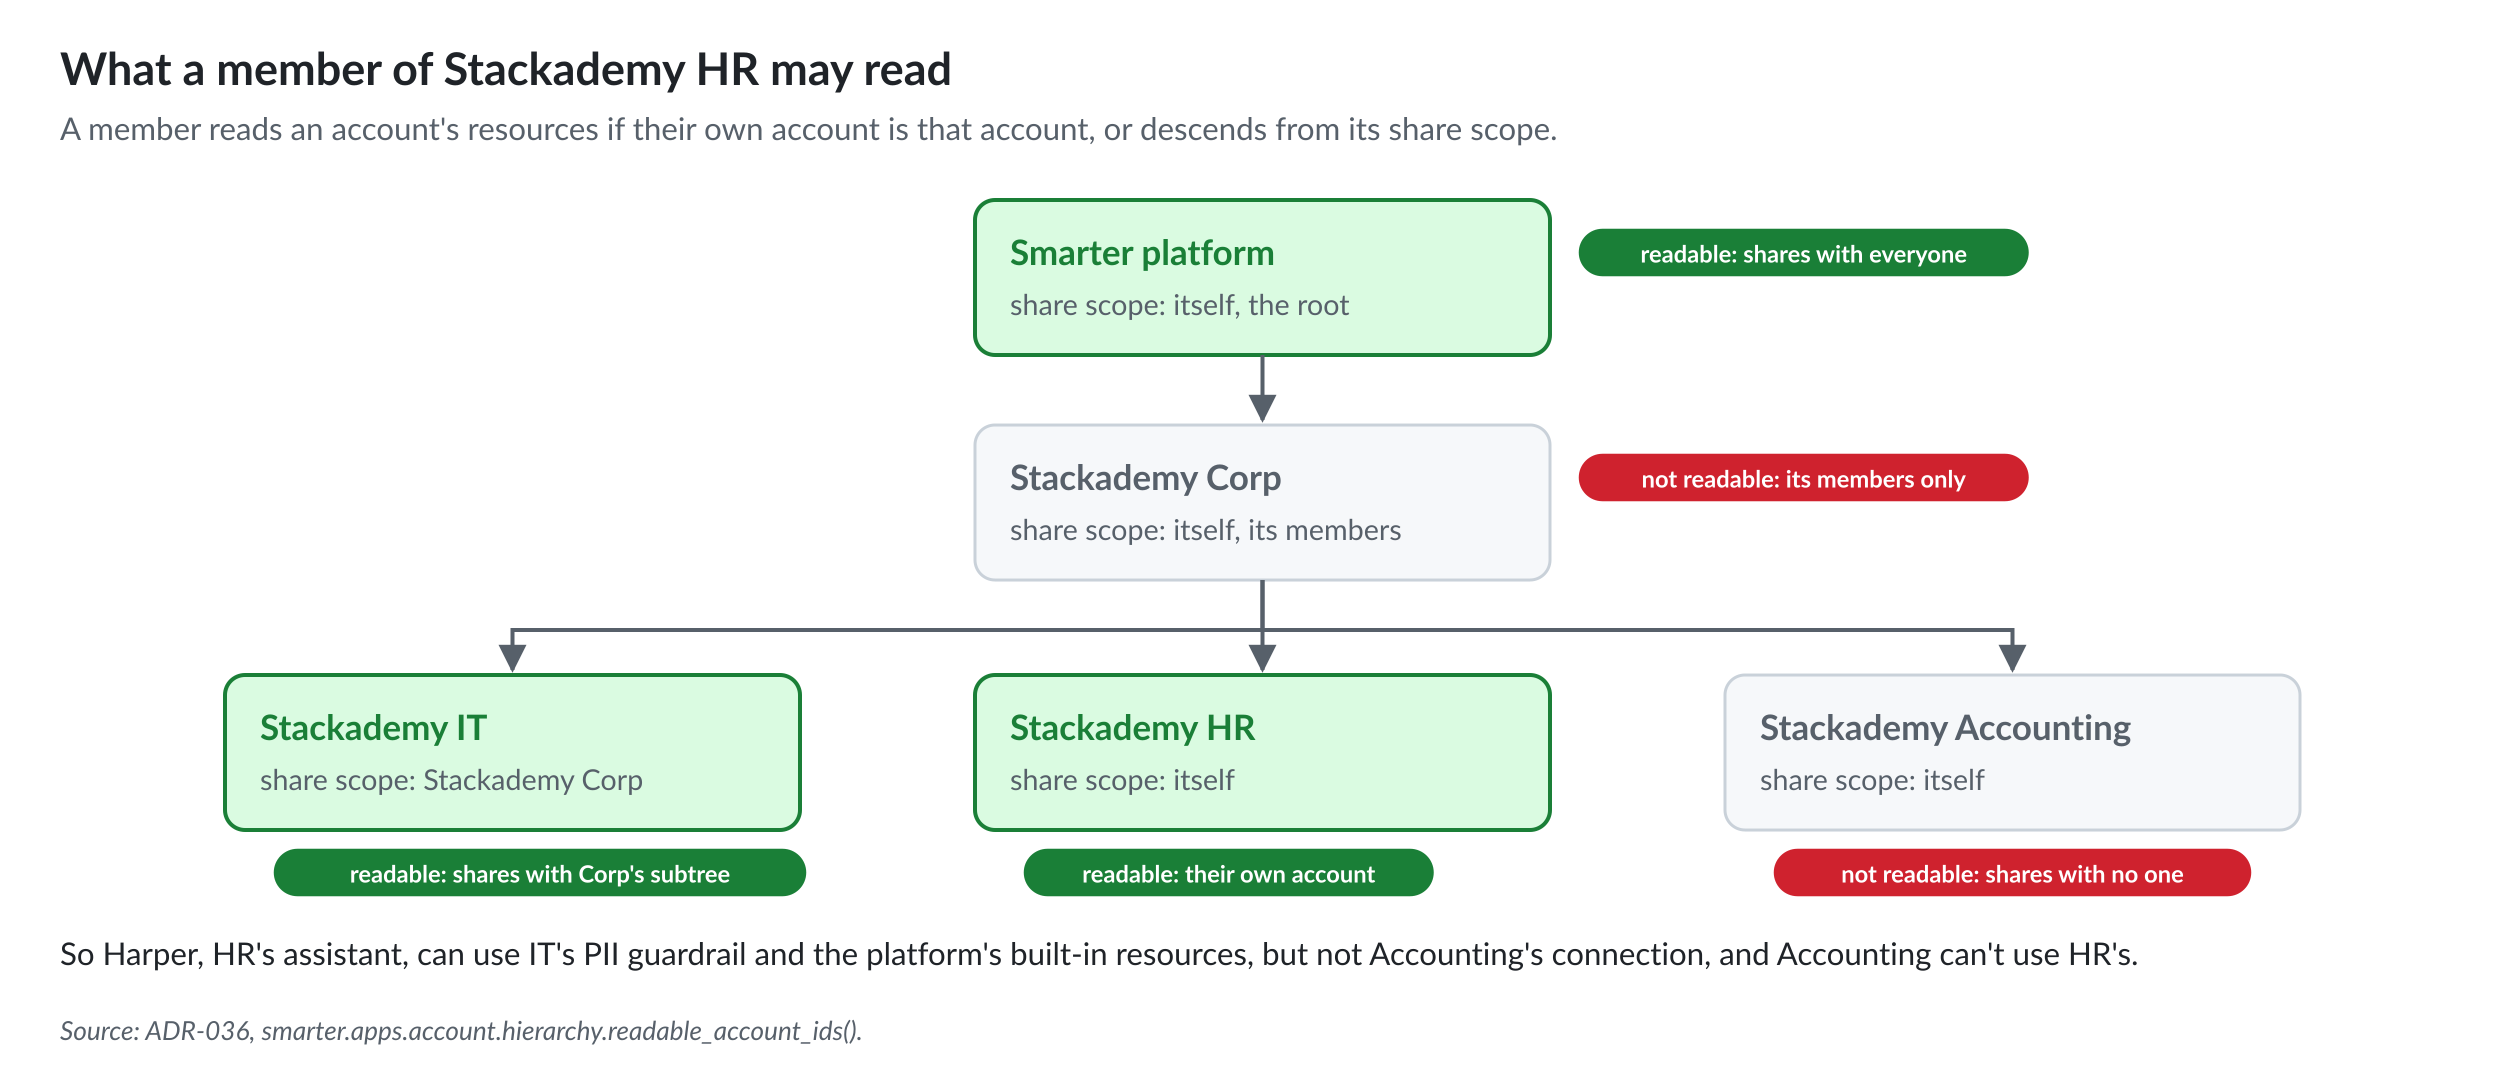
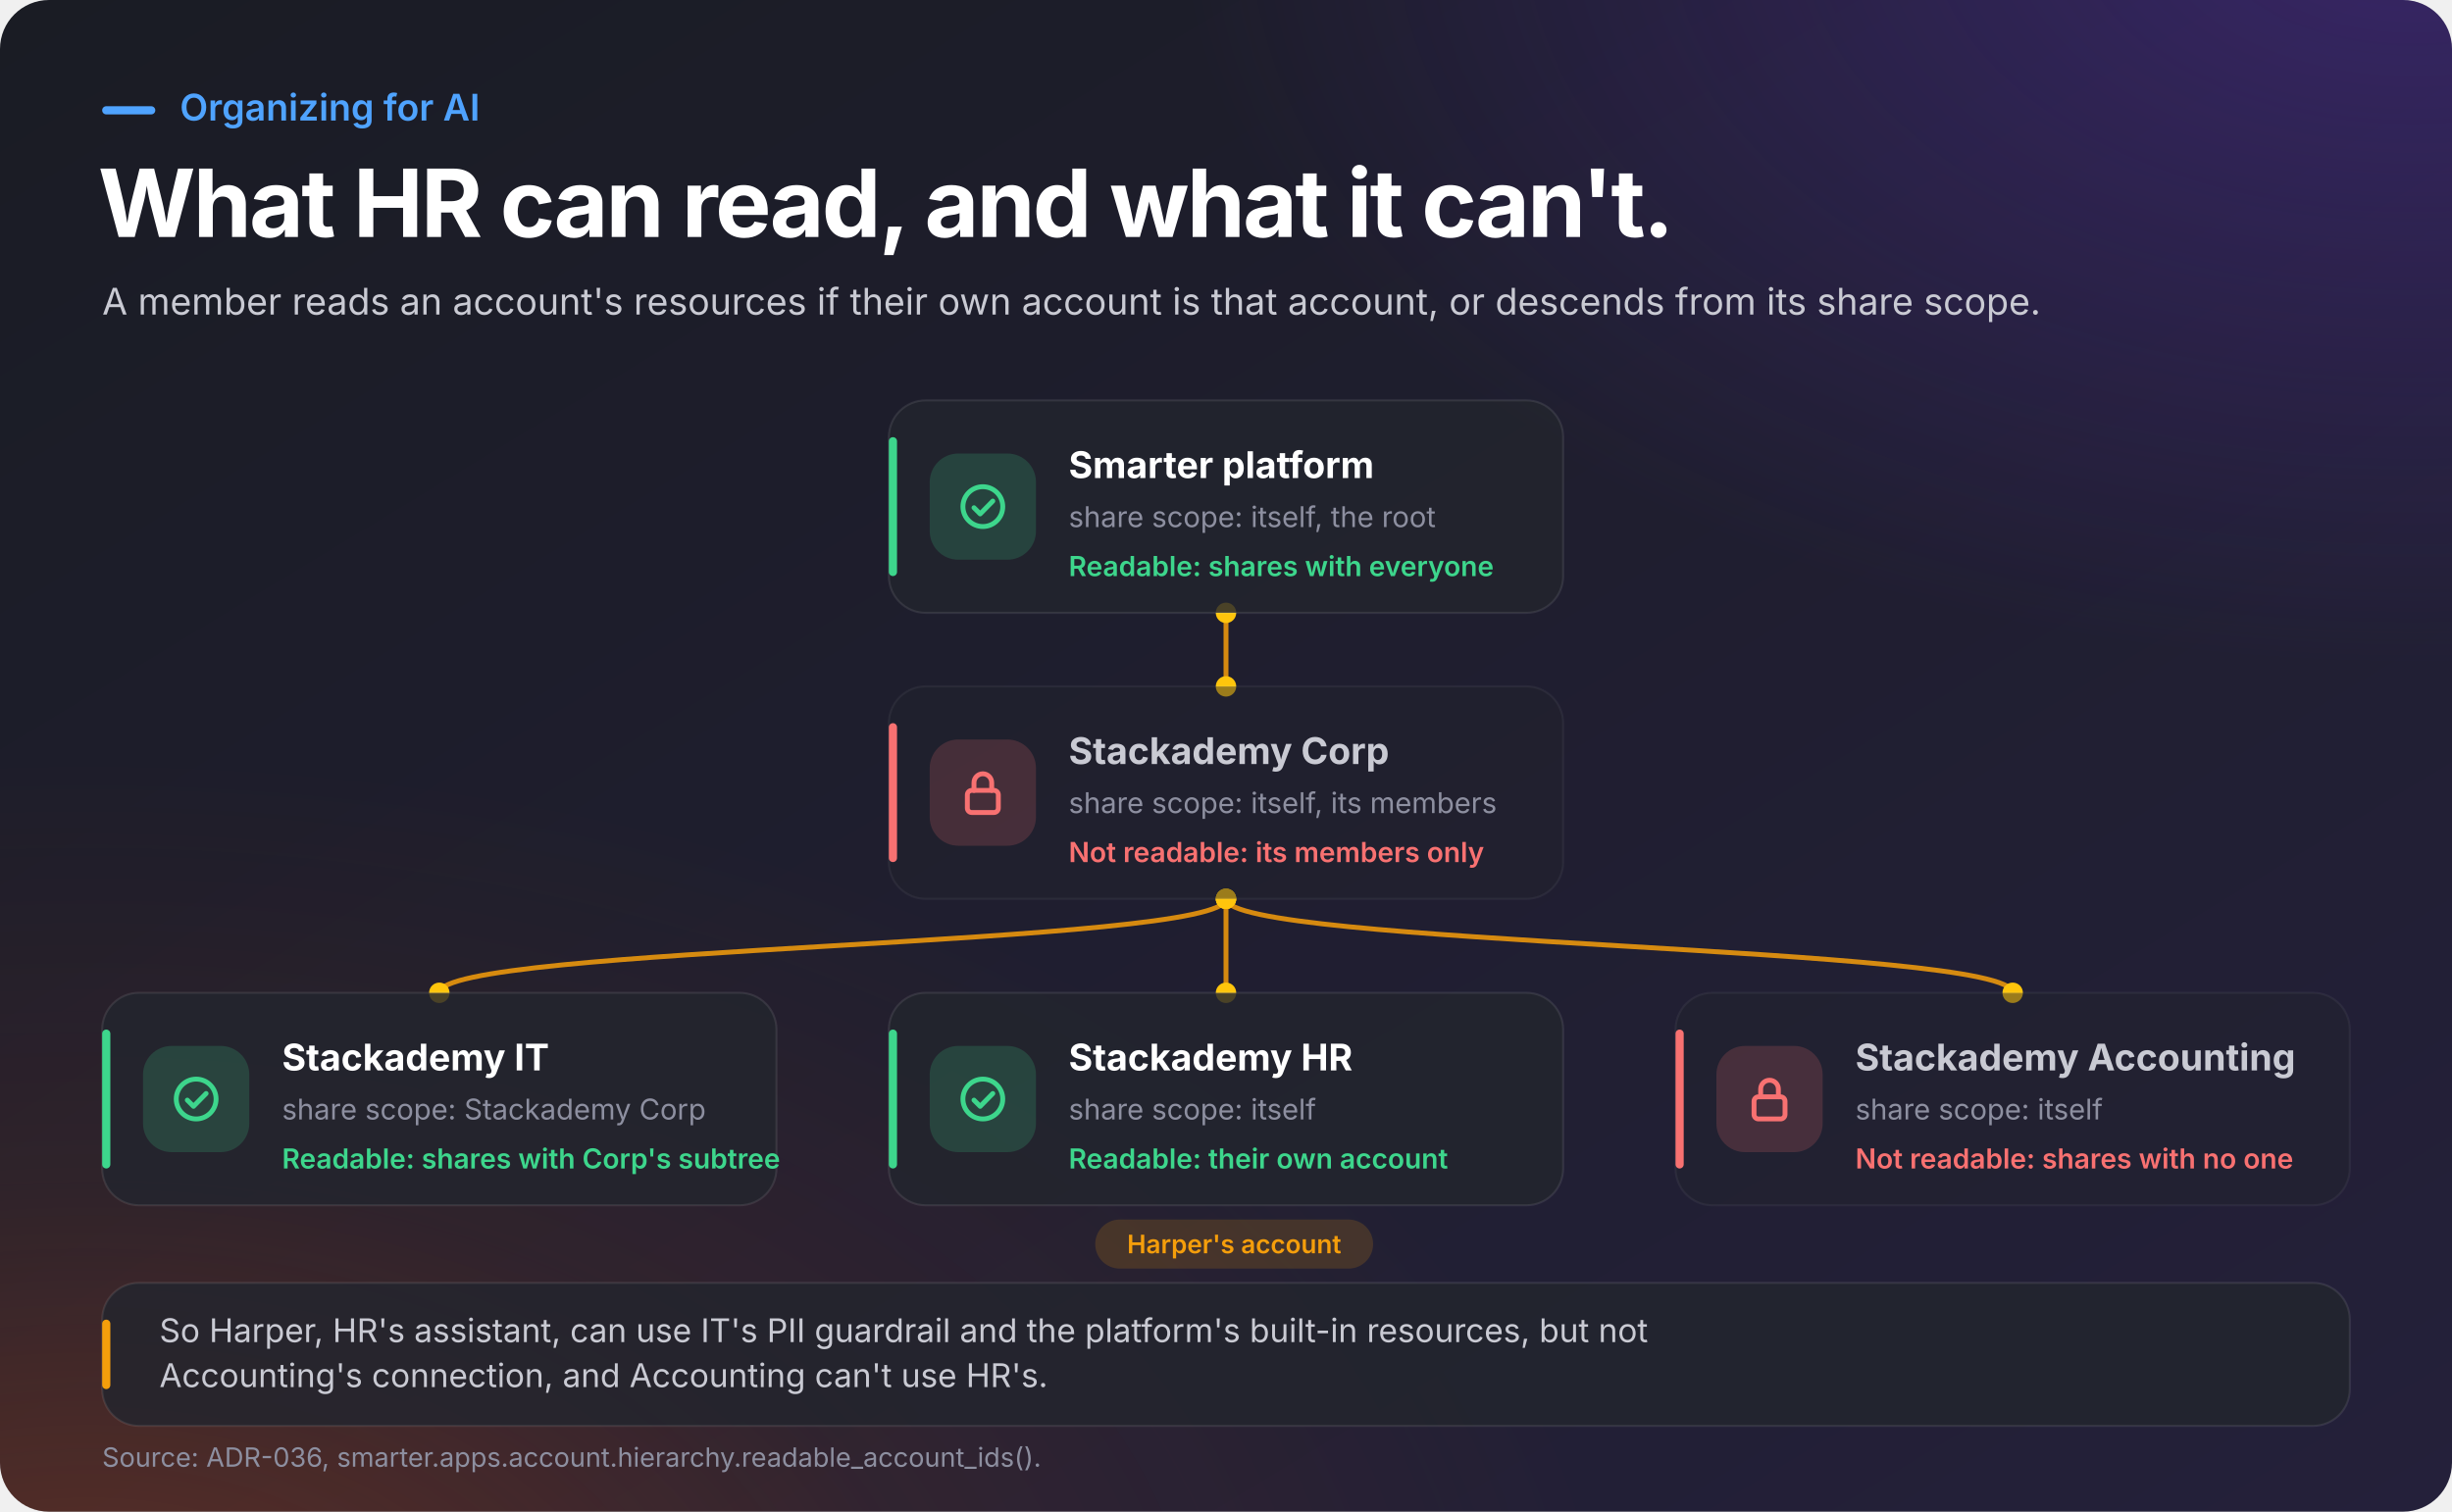
- <svg xmlns="http://www.w3.org/2000/svg" viewBox="0 0 1000 430" width="1000" height="430" role="img" aria-label="Exhibit: what a member of Stackademy HR may read">
+ <svg xmlns="http://www.w3.org/2000/svg" viewBox="0 0 1200 740" width="1200" height="740" role="img" aria-label="Exhibit: what a member of Stackademy HR may read">
  <defs>
-     <marker id="arrow" viewBox="0 0 10 10" refX="9" refY="5" markerWidth="7" markerHeight="7" orient="auto-start-reverse">
-       <path d="M0,0 L10,5 L0,10 z" fill="#57606A" />
+     <linearGradient id="dk-bg" x1="0" y1="0" x2="1" y2="1">
+       <stop offset="0" stop-color="#1A1C24" />
+       <stop offset="1" stop-color="#24203A" />
+     </linearGradient>
+     <radialGradient id="dk-orange" cx="0.04" cy="1.12" r="0.62">
+       <stop offset="0" stop-color="#EA580C" stop-opacity="0.32" />
+       <stop offset="0.55" stop-color="#EA580C" stop-opacity="0.08" />
+       <stop offset="1" stop-color="#EA580C" stop-opacity="0" />
+     </radialGradient>
+     <radialGradient id="dk-purple" cx="0.98" cy="-0.06" r="0.5">
+       <stop offset="0" stop-color="#7239EA" stop-opacity="0.3" />
+       <stop offset="1" stop-color="#7239EA" stop-opacity="0" />
+     </radialGradient>
+     <marker id="dk-arrow" viewBox="0 0 10 10" refX="8" refY="5" markerWidth="7" markerHeight="7" orient="auto-start-reverse">
+       <path d="M0,0 L10,5 L0,10 z" fill="#F59E0B" />
    </marker>
-     <marker id="arrow-red" viewBox="0 0 10 10" refX="9" refY="5" markerWidth="7" markerHeight="7" orient="auto-start-reverse">
-       <path d="M0,0 L10,5 L0,10 z" fill="#CF222E" />
-     </marker>
-     <marker id="arrow-green" viewBox="0 0 10 10" refX="9" refY="5" markerWidth="7" markerHeight="7" orient="auto-start-reverse">
-       <path d="M0,0 L10,5 L0,10 z" fill="#1A7F37" />
+     <marker id="dk-arrow-green" viewBox="0 0 10 10" refX="8" refY="5" markerWidth="7" markerHeight="7" orient="auto-start-reverse">
+       <path d="M0,0 L10,5 L0,10 z" fill="#3DD68C" />
    </marker>
  </defs>
-   <rect x="0" y="0" width="1000" height="430" fill="#FFFFFF" />
-   <text x="24" y="34" font-family="Lato, 'Helvetica Neue', Arial, sans-serif" font-size="18" font-weight="bold" fill="#1F2328" text-anchor="start">What a member of Stackademy HR may read</text>
-   <text x="24" y="56" font-family="Lato, 'Helvetica Neue', Arial, sans-serif" font-size="12.5" font-weight="normal" fill="#57606A" text-anchor="start">A member reads an account's resources if their own account is that account, or descends from its share scope.</text>
-   <rect x="390" y="80" width="230" height="62" rx="8" fill="#DAFBE1" stroke="#1A7F37" stroke-width="1.6" />
-   <text x="404" y="106" font-family="Lato, 'Helvetica Neue', Arial, sans-serif" font-size="14" font-weight="bold" fill="#1A7F37" text-anchor="start">Smarter platform</text>
-   <text x="404" y="126" font-family="Lato, 'Helvetica Neue', Arial, sans-serif" font-size="11.5" font-weight="normal" fill="#57606A" text-anchor="start">share scope: itself, the root</text>
-   <rect x="390" y="170" width="230" height="62" rx="8" fill="#F6F8FA" stroke="#C9D1D9" stroke-width="1.2" />
-   <text x="404" y="196" font-family="Lato, 'Helvetica Neue', Arial, sans-serif" font-size="14" font-weight="bold" fill="#57606A" text-anchor="start">Stackademy Corp</text>
-   <text x="404" y="216" font-family="Lato, 'Helvetica Neue', Arial, sans-serif" font-size="11.5" font-weight="normal" fill="#57606A" text-anchor="start">share scope: itself, its members</text>
-   <rect x="90" y="270" width="230" height="62" rx="8" fill="#DAFBE1" stroke="#1A7F37" stroke-width="1.6" />
-   <text x="104" y="296" font-family="Lato, 'Helvetica Neue', Arial, sans-serif" font-size="14" font-weight="bold" fill="#1A7F37" text-anchor="start">Stackademy IT</text>
-   <text x="104" y="316" font-family="Lato, 'Helvetica Neue', Arial, sans-serif" font-size="11.5" font-weight="normal" fill="#57606A" text-anchor="start">share scope: Stackademy Corp</text>
-   <rect x="390" y="270" width="230" height="62" rx="8" fill="#DAFBE1" stroke="#1A7F37" stroke-width="1.6" />
-   <text x="404" y="296" font-family="Lato, 'Helvetica Neue', Arial, sans-serif" font-size="14" font-weight="bold" fill="#1A7F37" text-anchor="start">Stackademy HR</text>
-   <text x="404" y="316" font-family="Lato, 'Helvetica Neue', Arial, sans-serif" font-size="11.5" font-weight="normal" fill="#57606A" text-anchor="start">share scope: itself</text>
-   <rect x="690" y="270" width="230" height="62" rx="8" fill="#F6F8FA" stroke="#C9D1D9" stroke-width="1.2" />
-   <text x="704" y="296" font-family="Lato, 'Helvetica Neue', Arial, sans-serif" font-size="14" font-weight="bold" fill="#57606A" text-anchor="start">Stackademy Accounting</text>
-   <text x="704" y="316" font-family="Lato, 'Helvetica Neue', Arial, sans-serif" font-size="11.5" font-weight="normal" fill="#57606A" text-anchor="start">share scope: itself</text>
-   <line x1="505" y1="142" x2="505" y2="168" stroke="#57606A" stroke-width="1.6" marker-end="url(#arrow)" />
-   <path d="M505,232 V252 H205 V268" fill="none" stroke="#57606A" stroke-width="1.6" marker-end="url(#arrow)" />
-   <line x1="505" y1="232" x2="505" y2="268" stroke="#57606A" stroke-width="1.6" marker-end="url(#arrow)" />
-   <path d="M505,252 H805 V268" fill="none" stroke="#57606A" stroke-width="1.6" marker-end="url(#arrow)" />
-   <rect x="632" y="92" width="179" height="18" rx="9" fill="#1A7F37" stroke="#1A7F37" stroke-width="1" />
-   <text x="721.5" y="105" font-family="Lato, 'Helvetica Neue', Arial, sans-serif" font-size="9.5" font-weight="bold" fill="#FFFFFF" text-anchor="middle">readable: shares with everyone</text>
-   <rect x="110" y="340" width="212" height="18" rx="9" fill="#1A7F37" stroke="#1A7F37" stroke-width="1" />
-   <text x="216.0" y="353" font-family="Lato, 'Helvetica Neue', Arial, sans-serif" font-size="9.5" font-weight="bold" fill="#FFFFFF" text-anchor="middle">readable: shares with Corp's subtree</text>
-   <rect x="410" y="340" width="163" height="18" rx="9" fill="#1A7F37" stroke="#1A7F37" stroke-width="1" />
-   <text x="491.5" y="353" font-family="Lato, 'Helvetica Neue', Arial, sans-serif" font-size="9.5" font-weight="bold" fill="#FFFFFF" text-anchor="middle">readable: their own account</text>
-   <rect x="710" y="340" width="190" height="18" rx="9" fill="#CF222E" stroke="#CF222E" stroke-width="1" />
-   <text x="805.0" y="353" font-family="Lato, 'Helvetica Neue', Arial, sans-serif" font-size="9.5" font-weight="bold" fill="#FFFFFF" text-anchor="middle">not readable: shares with no one</text>
-   <rect x="632" y="182" width="179" height="18" rx="9" fill="#CF222E" stroke="#CF222E" stroke-width="1" />
-   <text x="721.5" y="195" font-family="Lato, 'Helvetica Neue', Arial, sans-serif" font-size="9.5" font-weight="bold" fill="#FFFFFF" text-anchor="middle">not readable: its members only</text>
-   <text x="24" y="386" font-family="Lato, 'Helvetica Neue', Arial, sans-serif" font-size="12.5" font-weight="normal" fill="#1F2328" text-anchor="start">So Harper, HR's assistant, can use IT's PII guardrail and the platform's built-in resources, but not Accounting's connection, and Accounting can't use HR's.</text>
-   <text x="24" y="416" font-family="Lato, 'Helvetica Neue', Arial, sans-serif" font-size="10.5" font-weight="normal" fill="#57606A" text-anchor="start" font-style="italic">Source: ADR-036, smarter.apps.account.hierarchy.readable_account_ids().</text>
+   <rect width="1200" height="740" rx="24" fill="url(#dk-bg)" />
+   <rect width="1200" height="740" rx="24" fill="url(#dk-orange)" />
+   <rect width="1200" height="740" rx="24" fill="url(#dk-purple)" />
+   <rect x="50" y="52" width="26" height="4" rx="2" fill="#4FA3FF" />
+   <text x="88" y="59" font-family="Inter, 'Helvetica Neue', Lato, Arial, sans-serif" font-size="18" font-weight="600" fill="#4FA3FF" text-anchor="start">Organizing for AI</text>
+   <text x="48" y="116" font-family="Inter, 'Helvetica Neue', Lato, Arial, sans-serif" font-size="46" font-weight="700" fill="#FFFFFF" text-anchor="start" letter-spacing="-1.2">What HR can read, and what it can't.</text>
+   <text x="50" y="154" font-family="Inter, 'Helvetica Neue', Lato, Arial, sans-serif" font-size="18" font-weight="400" fill="#C9CAD3" text-anchor="start">A member reads an account's resources if their own account is that account, or descends from its share scope.</text>
+   <path d="M600,300 L600,336" fill="none" stroke="#F59E0B" stroke-width="2.4" stroke-opacity="0.85" />
+   <circle cx="600" cy="300" r="5" fill="#FFC50C" />
+   <circle cx="600" cy="336" r="5" fill="#FFC50C" />
+   <path d="M600,440 C600,463.0 215,463.0 215,486" fill="none" stroke="#F59E0B" stroke-width="2.4" stroke-opacity="0.85" />
+   <circle cx="600" cy="440" r="5" fill="#FFC50C" />
+   <circle cx="215" cy="486" r="5" fill="#FFC50C" />
+   <path d="M600,440 L600,486" fill="none" stroke="#F59E0B" stroke-width="2.4" stroke-opacity="0.85" />
+   <circle cx="600" cy="440" r="5" fill="#FFC50C" />
+   <circle cx="600" cy="486" r="5" fill="#FFC50C" />
+   <path d="M600,440 C600,463.0 985,463.0 985,486" fill="none" stroke="#F59E0B" stroke-width="2.4" stroke-opacity="0.85" />
+   <circle cx="600" cy="440" r="5" fill="#FFC50C" />
+   <circle cx="985" cy="486" r="5" fill="#FFC50C" />
+   <rect x="435" y="196" width="330" height="104" rx="18" fill="#23252E" fill-opacity="0.82" stroke="rgba(255,255,255,0.09)" stroke-width="1" />
+   <rect x="435" y="214" width="4" height="68" rx="2" fill="#3DD68C" />
+   <rect x="455" y="222" width="52" height="52" rx="14" fill="#3DD68C" fill-opacity="0.18" />
+   <g transform="translate(468,235) scale(1.0833)" fill="none" stroke="#3DD68C" stroke-width="2.2" stroke-linecap="round" stroke-linejoin="round">
+     <circle cx="12" cy="12" r="9" />
+     <path d="M8 12.5l2.8 2.8L16.5 9.5" />
+   </g>
+   <text x="523" y="234" font-family="Inter, 'Helvetica Neue', Lato, Arial, sans-serif" font-size="18" font-weight="700" fill="#FFFFFF" text-anchor="start">Smarter platform</text>
+   <text x="523" y="258" font-family="Inter, 'Helvetica Neue', Lato, Arial, sans-serif" font-size="14" font-weight="400" fill="#8D8FA0" text-anchor="start">share scope: itself, the root</text>
+   <text x="523" y="282" font-family="Inter, 'Helvetica Neue', Lato, Arial, sans-serif" font-size="13.5" font-weight="600" fill="#3DD68C" text-anchor="start">Readable: shares with everyone</text>
+   <rect x="435" y="336" width="330" height="104" rx="18" fill="#23252E" fill-opacity="0.82" stroke="rgba(255,255,255,0.09)" stroke-width="1" opacity="0.55" />
+   <rect x="435" y="354" width="4" height="68" rx="2" fill="#F87171" />
+   <rect x="455" y="362" width="52" height="52" rx="14" fill="#F87171" fill-opacity="0.18" />
+   <g transform="translate(468,375) scale(1.0833)" fill="none" stroke="#F87171" stroke-width="2.2" stroke-linecap="round" stroke-linejoin="round">
+     <rect x="5" y="11" width="14" height="10" rx="2" />
+     <path d="M8 11V7.5a4 4 0 0 1 8 0V11" />
+   </g>
+   <text x="523" y="374" font-family="Inter, 'Helvetica Neue', Lato, Arial, sans-serif" font-size="18" font-weight="700" fill="#C9CAD3" text-anchor="start">Stackademy Corp</text>
+   <text x="523" y="398" font-family="Inter, 'Helvetica Neue', Lato, Arial, sans-serif" font-size="14" font-weight="400" fill="#8D8FA0" text-anchor="start">share scope: itself, its members</text>
+   <text x="523" y="422" font-family="Inter, 'Helvetica Neue', Lato, Arial, sans-serif" font-size="13.5" font-weight="600" fill="#F87171" text-anchor="start">Not readable: its members only</text>
+   <rect x="50" y="486" width="330" height="104" rx="18" fill="#23252E" fill-opacity="0.82" stroke="rgba(255,255,255,0.09)" stroke-width="1" />
+   <rect x="50" y="504" width="4" height="68" rx="2" fill="#3DD68C" />
+   <rect x="70" y="512" width="52" height="52" rx="14" fill="#3DD68C" fill-opacity="0.18" />
+   <g transform="translate(83,525) scale(1.0833)" fill="none" stroke="#3DD68C" stroke-width="2.2" stroke-linecap="round" stroke-linejoin="round">
+     <circle cx="12" cy="12" r="9" />
+     <path d="M8 12.5l2.8 2.8L16.5 9.5" />
+   </g>
+   <text x="138" y="524" font-family="Inter, 'Helvetica Neue', Lato, Arial, sans-serif" font-size="18" font-weight="700" fill="#FFFFFF" text-anchor="start">Stackademy IT</text>
+   <text x="138" y="548" font-family="Inter, 'Helvetica Neue', Lato, Arial, sans-serif" font-size="14" font-weight="400" fill="#8D8FA0" text-anchor="start">share scope: Stackademy Corp</text>
+   <text x="138" y="572" font-family="Inter, 'Helvetica Neue', Lato, Arial, sans-serif" font-size="13.5" font-weight="600" fill="#3DD68C" text-anchor="start">Readable: shares with Corp's subtree</text>
+   <rect x="435" y="486" width="330" height="104" rx="18" fill="#23252E" fill-opacity="0.82" stroke="rgba(255,255,255,0.09)" stroke-width="1" />
+   <rect x="435" y="504" width="4" height="68" rx="2" fill="#3DD68C" />
+   <rect x="455" y="512" width="52" height="52" rx="14" fill="#3DD68C" fill-opacity="0.18" />
+   <g transform="translate(468,525) scale(1.0833)" fill="none" stroke="#3DD68C" stroke-width="2.2" stroke-linecap="round" stroke-linejoin="round">
+     <circle cx="12" cy="12" r="9" />
+     <path d="M8 12.5l2.8 2.8L16.5 9.5" />
+   </g>
+   <text x="523" y="524" font-family="Inter, 'Helvetica Neue', Lato, Arial, sans-serif" font-size="18" font-weight="700" fill="#FFFFFF" text-anchor="start">Stackademy HR</text>
+   <text x="523" y="548" font-family="Inter, 'Helvetica Neue', Lato, Arial, sans-serif" font-size="14" font-weight="400" fill="#8D8FA0" text-anchor="start">share scope: itself</text>
+   <text x="523" y="572" font-family="Inter, 'Helvetica Neue', Lato, Arial, sans-serif" font-size="13.5" font-weight="600" fill="#3DD68C" text-anchor="start">Readable: their own account</text>
+   <rect x="820" y="486" width="330" height="104" rx="18" fill="#23252E" fill-opacity="0.82" stroke="rgba(255,255,255,0.09)" stroke-width="1" opacity="0.55" />
+   <rect x="820" y="504" width="4" height="68" rx="2" fill="#F87171" />
+   <rect x="840" y="512" width="52" height="52" rx="14" fill="#F87171" fill-opacity="0.18" />
+   <g transform="translate(853,525) scale(1.0833)" fill="none" stroke="#F87171" stroke-width="2.2" stroke-linecap="round" stroke-linejoin="round">
+     <rect x="5" y="11" width="14" height="10" rx="2" />
+     <path d="M8 11V7.5a4 4 0 0 1 8 0V11" />
+   </g>
+   <text x="908" y="524" font-family="Inter, 'Helvetica Neue', Lato, Arial, sans-serif" font-size="18" font-weight="700" fill="#C9CAD3" text-anchor="start">Stackademy Accounting</text>
+   <text x="908" y="548" font-family="Inter, 'Helvetica Neue', Lato, Arial, sans-serif" font-size="14" font-weight="400" fill="#8D8FA0" text-anchor="start">share scope: itself</text>
+   <text x="908" y="572" font-family="Inter, 'Helvetica Neue', Lato, Arial, sans-serif" font-size="13.5" font-weight="600" fill="#F87171" text-anchor="start">Not readable: shares with no one</text>
+   <rect x="536" y="597" width="136" height="24" rx="12" fill="#F59E0B" fill-opacity="0.16" />
+   <text x="604.0" y="613.5" font-family="Inter, 'Helvetica Neue', Lato, Arial, sans-serif" font-size="12.5" font-weight="600" fill="#F59E0B" text-anchor="middle">Harper's account</text>
+   <rect x="50" y="628" width="1100" height="70" rx="18" fill="#23252E" fill-opacity="0.82" stroke="rgba(255,255,255,0.09)" stroke-width="1" />
+   <rect x="50" y="646" width="4" height="34" rx="2" fill="#F59E0B" />
+   <text x="78" y="657" font-family="Inter, 'Helvetica Neue', Lato, Arial, sans-serif" font-size="16" font-weight="400" fill="#C9CAD3" text-anchor="start">So Harper, HR's assistant, can use IT's PII guardrail and the platform's built-in resources, but not</text>
+   <text x="78" y="679" font-family="Inter, 'Helvetica Neue', Lato, Arial, sans-serif" font-size="16" font-weight="400" fill="#C9CAD3" text-anchor="start">Accounting's connection, and Accounting can't use HR's.</text>
+   <text x="50" y="718" font-family="Inter, 'Helvetica Neue', Lato, Arial, sans-serif" font-size="13" font-weight="400" fill="#8D8FA0" text-anchor="start">Source: ADR-036, smarter.apps.account.hierarchy.readable_account_ids().</text>
</svg>
